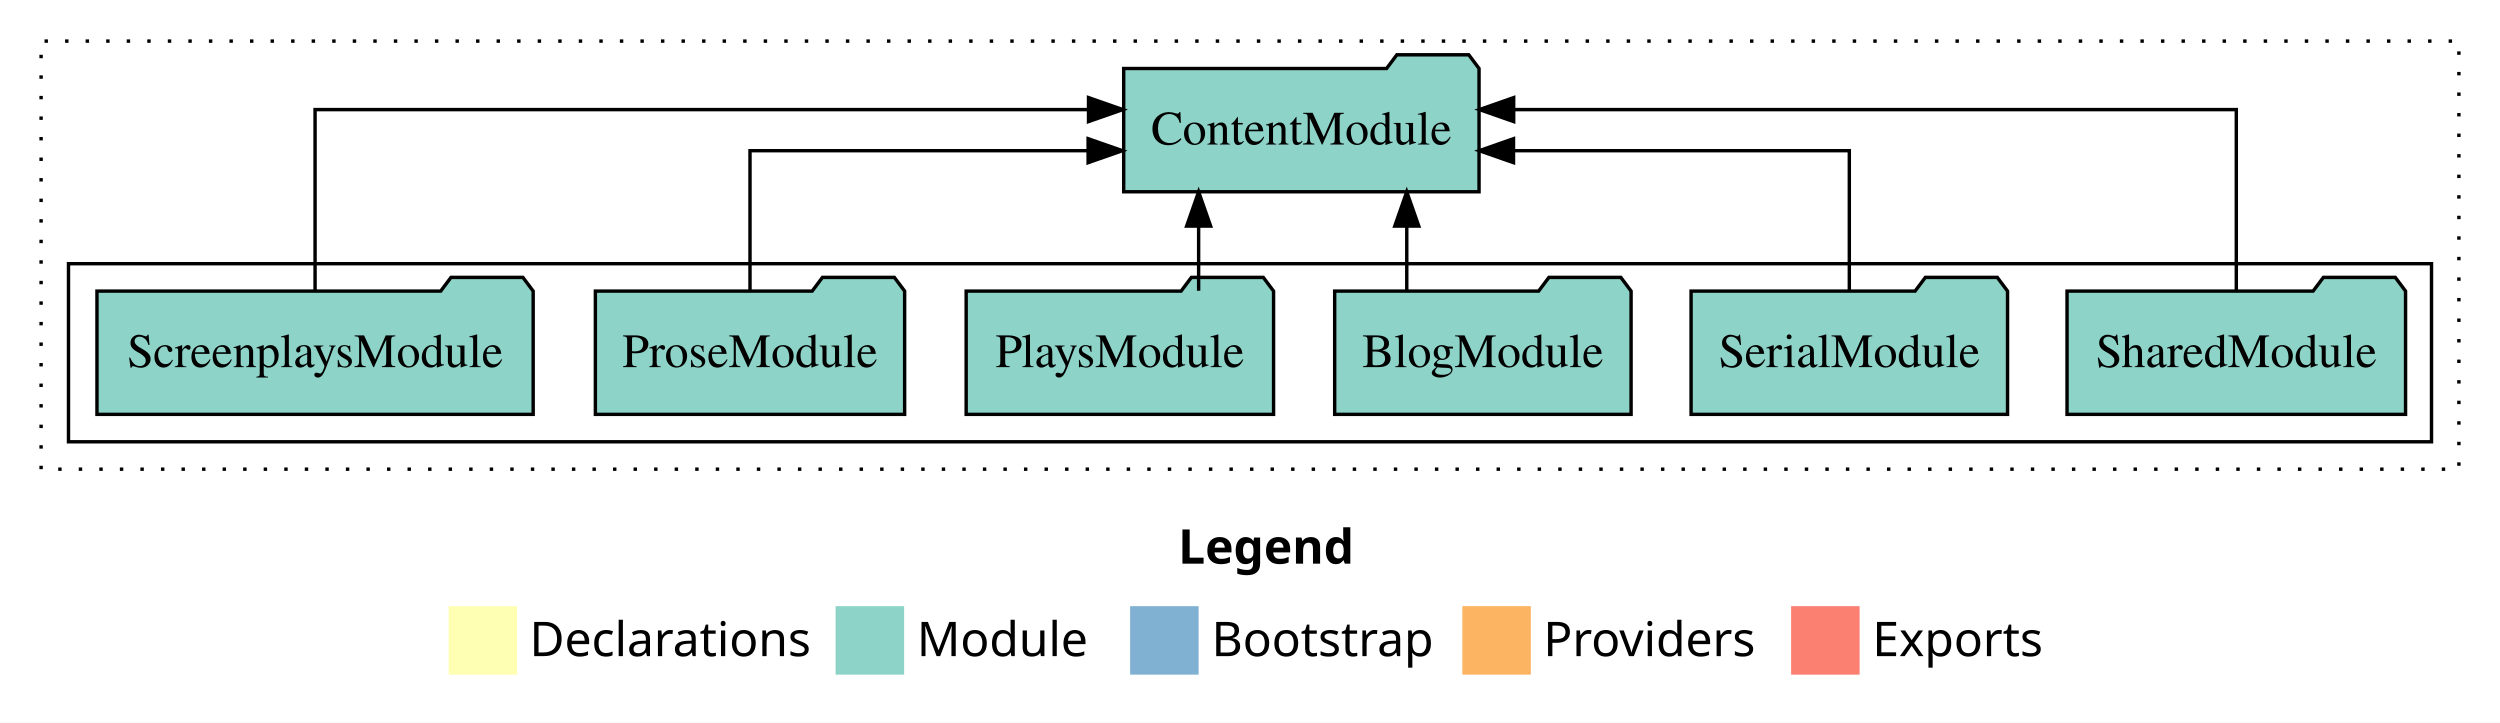
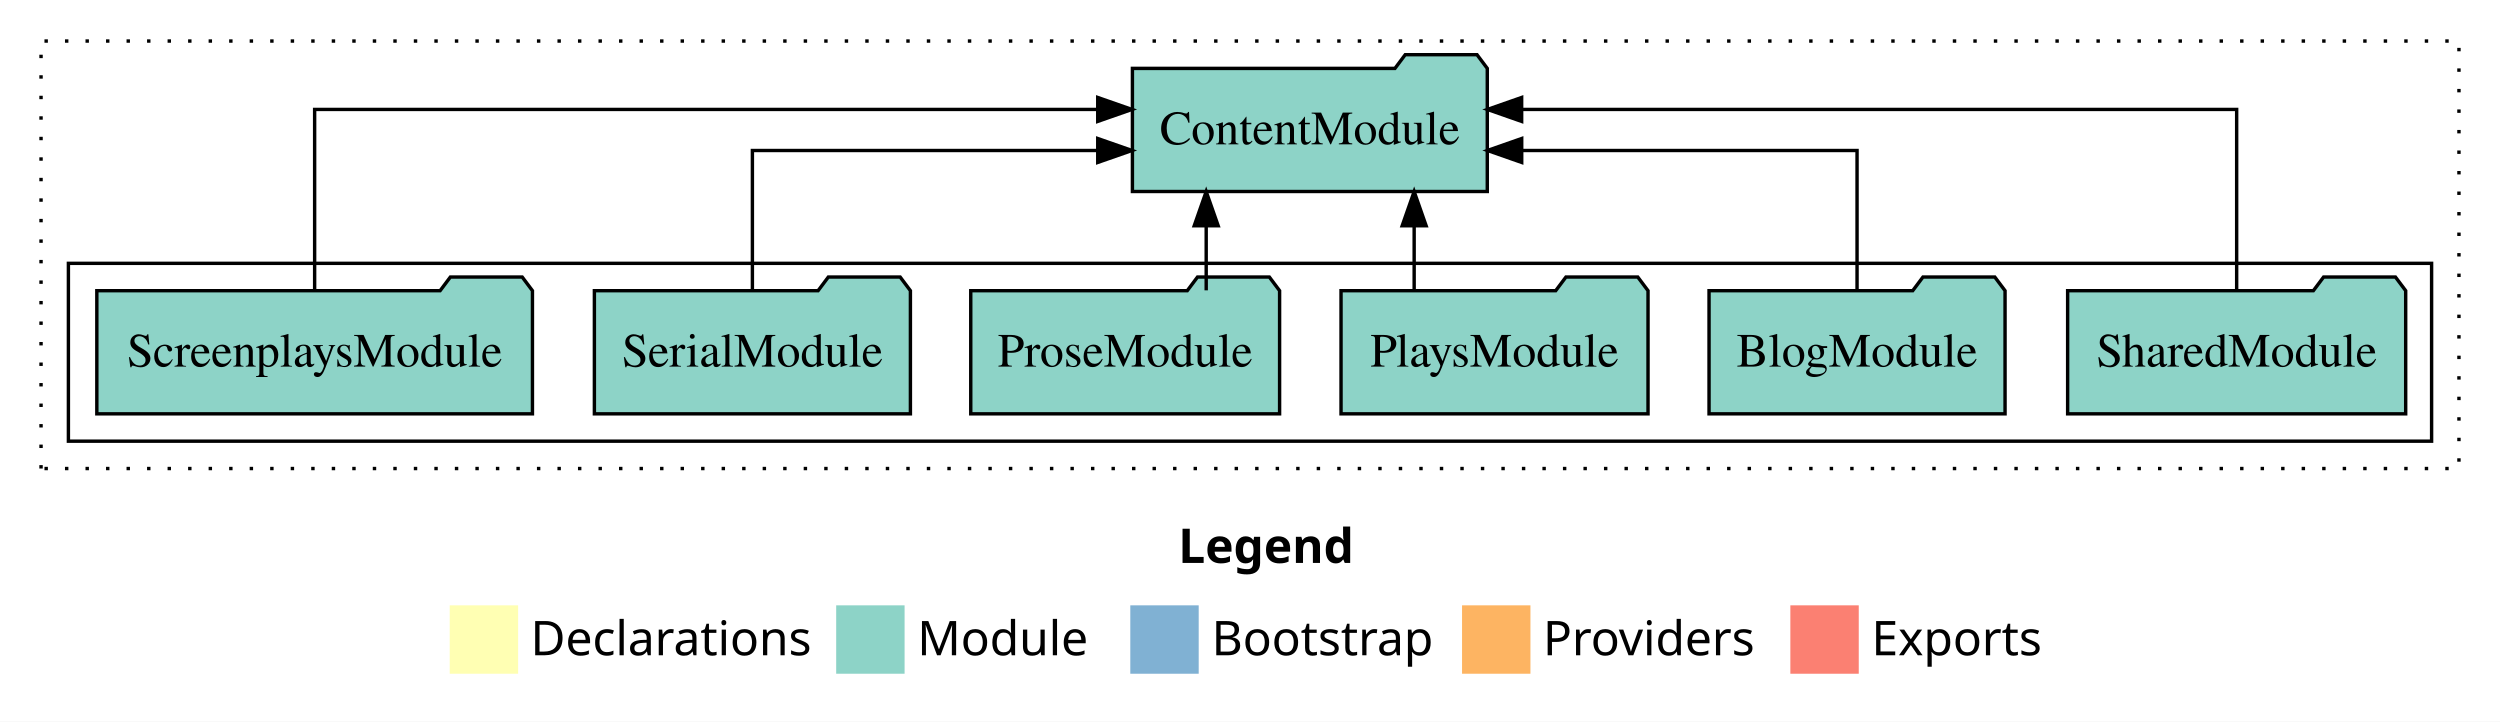
- <svg xmlns="http://www.w3.org/2000/svg" width="730pt" height="211pt" viewBox="0.00 0.00 730.00 211.00">
+ <svg xmlns="http://www.w3.org/2000/svg" width="731pt" height="211pt" viewBox="0.00 0.00 731.00 211.00">
  <g id="graph0" class="graph" transform="scale(1 1) rotate(0) translate(4 207)">
-     <polygon fill="#ffffff" stroke="transparent" points="-4,4 -4,-207 726,-207 726,4 -4,4" />
-     <text text-anchor="start" x="340.009" y="-42.4" font-family="sans-serif" font-weight="bold" font-size="14.00" fill="#000000">Legend</text>
-     <polygon fill="#ffffb3" stroke="transparent" points="127,-10 127,-30 147,-30 147,-10 127,-10" />
-     <text text-anchor="start" x="150.629" y="-15.4" font-family="sans-serif" font-size="14.00" fill="#000000">  Declarations</text>
-     <polygon fill="#8dd3c7" stroke="transparent" points="240,-10 240,-30 260,-30 260,-10 240,-10" />
-     <text text-anchor="start" x="263.725" y="-15.4" font-family="sans-serif" font-size="14.00" fill="#000000">  Module</text>
-     <polygon fill="#80b1d3" stroke="transparent" points="326,-10 326,-30 346,-30 346,-10 326,-10" />
-     <text text-anchor="start" x="349.781" y="-15.4" font-family="sans-serif" font-size="14.00" fill="#000000">  Bootstrap</text>
-     <polygon fill="#fdb462" stroke="transparent" points="423,-10 423,-30 443,-30 443,-10 423,-10" />
-     <text text-anchor="start" x="446.673" y="-15.4" font-family="sans-serif" font-size="14.00" fill="#000000">  Providers</text>
-     <polygon fill="#fb8072" stroke="transparent" points="519,-10 519,-30 539,-30 539,-10 519,-10" />
-     <text text-anchor="start" x="542.726" y="-15.4" font-family="sans-serif" font-size="14.00" fill="#000000">  Exports</text>
+     <polygon fill="#ffffff" stroke="transparent" points="-4,4 -4,-207 727,-207 727,4 -4,4" />
+     <text text-anchor="start" x="340.509" y="-42.4" font-family="sans-serif" font-weight="bold" font-size="14.00" fill="#000000">Legend</text>
+     <polygon fill="#ffffb3" stroke="transparent" points="127.5,-10 127.5,-30 147.5,-30 147.5,-10 127.5,-10" />
+     <text text-anchor="start" x="151.129" y="-15.4" font-family="sans-serif" font-size="14.00" fill="#000000">  Declarations</text>
+     <polygon fill="#8dd3c7" stroke="transparent" points="240.5,-10 240.5,-30 260.5,-30 260.5,-10 240.5,-10" />
+     <text text-anchor="start" x="264.225" y="-15.4" font-family="sans-serif" font-size="14.00" fill="#000000">  Module</text>
+     <polygon fill="#80b1d3" stroke="transparent" points="326.5,-10 326.5,-30 346.5,-30 346.5,-10 326.5,-10" />
+     <text text-anchor="start" x="350.281" y="-15.4" font-family="sans-serif" font-size="14.00" fill="#000000">  Bootstrap</text>
+     <polygon fill="#fdb462" stroke="transparent" points="423.5,-10 423.5,-30 443.5,-30 443.5,-10 423.5,-10" />
+     <text text-anchor="start" x="447.173" y="-15.4" font-family="sans-serif" font-size="14.00" fill="#000000">  Providers</text>
+     <polygon fill="#fb8072" stroke="transparent" points="519.5,-10 519.5,-30 539.5,-30 539.5,-10 519.5,-10" />
+     <text text-anchor="start" x="543.226" y="-15.4" font-family="sans-serif" font-size="14.00" fill="#000000">  Exports</text>
    <g id="clust1" class="cluster">
-       <polygon fill="none" stroke="#000000" stroke-dasharray="1,5" points="8,-70 8,-195 714,-195 714,-70 8,-70" />
+       <polygon fill="none" stroke="#000000" stroke-dasharray="1,5" points="8,-70 8,-195 715,-195 715,-70 8,-70" />
    </g>
    <g id="clust3" class="cluster">
-       <polygon fill="none" stroke="#000000" points="16,-78 16,-130 706,-130 706,-78 16,-78" />
+       <polygon fill="none" stroke="#000000" points="16,-78 16,-130 707,-130 707,-78 16,-78" />
    </g>
    <g id="node1" class="node">
-       <polygon fill="#8dd3c7" stroke="#000000" points="698.423,-122 695.423,-126 674.423,-126 671.423,-122 599.577,-122 599.577,-86 698.423,-86 698.423,-122" />
-       <text text-anchor="middle" x="649" y="-99.8" font-family="Times,serif" font-size="14.00" fill="#000000">SharedModule</text>
+       <polygon fill="#8dd3c7" stroke="#000000" points="699.423,-122 696.423,-126 675.423,-126 672.423,-122 600.577,-122 600.577,-86 699.423,-86 699.423,-122" />
+       <text text-anchor="middle" x="650" y="-99.8" font-family="Times,serif" font-size="14.00" fill="#000000">SharedModule</text>
    </g>
    <g id="node7" class="node">
-       <polygon fill="#8dd3c7" stroke="#000000" points="427.882,-187 424.882,-191 403.882,-191 400.882,-187 324.118,-187 324.118,-151 427.882,-151 427.882,-187" />
-       <text text-anchor="middle" x="376" y="-164.8" font-family="Times,serif" font-size="14.00" fill="#000000">ContentModule</text>
+       <polygon fill="#8dd3c7" stroke="#000000" points="430.882,-187 427.882,-191 406.882,-191 403.882,-187 327.118,-187 327.118,-151 430.882,-151 430.882,-187" />
+       <text text-anchor="middle" x="379" y="-164.8" font-family="Times,serif" font-size="14.00" fill="#000000">ContentModule</text>
    </g>
    <g id="edge1" class="edge">
-       <path fill="none" stroke="#000000" d="M649,-122.284C649,-143.321 649,-175 649,-175 649,-175 437.992,-175 437.992,-175" />
-       <polygon fill="#000000" stroke="#000000" points="437.992,-171.5 427.992,-175 437.992,-178.5 437.992,-171.5" />
+       <path fill="none" stroke="#000000" d="M650,-122.284C650,-143.321 650,-175 650,-175 650,-175 440.931,-175 440.931,-175" />
+       <polygon fill="#000000" stroke="#000000" points="440.931,-171.5 430.931,-175 440.931,-178.5 440.931,-171.5" />
    </g>
    <g id="node2" class="node">
-       <polygon fill="#8dd3c7" stroke="#000000" points="582.204,-122 579.204,-126 558.204,-126 555.204,-122 489.796,-122 489.796,-86 582.204,-86 582.204,-122" />
-       <text text-anchor="middle" x="536" y="-99.8" font-family="Times,serif" font-size="14.00" fill="#000000">SerialModule</text>
+       <polygon fill="#8dd3c7" stroke="#000000" points="582.277,-122 579.277,-126 558.277,-126 555.277,-122 495.723,-122 495.723,-86 582.277,-86 582.277,-122" />
+       <text text-anchor="middle" x="539" y="-99.8" font-family="Times,serif" font-size="14.00" fill="#000000">BlogModule</text>
    </g>
    <g id="edge2" class="edge">
-       <path fill="none" stroke="#000000" d="M536,-122.022C536,-139.373 536,-163 536,-163 536,-163 437.947,-163 437.947,-163" />
-       <polygon fill="#000000" stroke="#000000" points="437.947,-159.5 427.947,-163 437.947,-166.5 437.947,-159.5" />
+       <path fill="none" stroke="#000000" d="M539,-122.022C539,-139.373 539,-163 539,-163 539,-163 440.947,-163 440.947,-163" />
+       <polygon fill="#000000" stroke="#000000" points="440.947,-159.5 430.947,-163 440.947,-166.5 440.947,-159.5" />
    </g>
    <g id="node3" class="node">
-       <polygon fill="#8dd3c7" stroke="#000000" points="472.277,-122 469.277,-126 448.277,-126 445.277,-122 385.723,-122 385.723,-86 472.277,-86 472.277,-122" />
-       <text text-anchor="middle" x="429" y="-99.8" font-family="Times,serif" font-size="14.00" fill="#000000">BlogModule</text>
+       <polygon fill="#8dd3c7" stroke="#000000" points="477.882,-122 474.882,-126 453.882,-126 450.882,-122 388.118,-122 388.118,-86 477.882,-86 477.882,-122" />
+       <text text-anchor="middle" x="433" y="-99.8" font-family="Times,serif" font-size="14.00" fill="#000000">PlaysModule</text>
    </g>
    <g id="edge3" class="edge">
-       <path fill="none" stroke="#000000" d="M406.776,-122.106C406.776,-122.106 406.776,-140.991 406.776,-140.991" />
-       <polygon fill="#000000" stroke="#000000" points="403.276,-140.991 406.776,-150.991 410.276,-140.991 403.276,-140.991" />
+       <path fill="none" stroke="#000000" d="M409.5,-122.106C409.5,-122.106 409.5,-140.991 409.5,-140.991" />
+       <polygon fill="#000000" stroke="#000000" points="406,-140.991 409.5,-150.991 413,-140.991 406,-140.991" />
    </g>
    <g id="node4" class="node">
-       <polygon fill="#8dd3c7" stroke="#000000" points="367.882,-122 364.882,-126 343.882,-126 340.882,-122 278.118,-122 278.118,-86 367.882,-86 367.882,-122" />
-       <text text-anchor="middle" x="323" y="-99.8" font-family="Times,serif" font-size="14.00" fill="#000000">PlaysModule</text>
+       <polygon fill="#8dd3c7" stroke="#000000" points="370.153,-122 367.153,-126 346.153,-126 343.153,-122 279.847,-122 279.847,-86 370.153,-86 370.153,-122" />
+       <text text-anchor="middle" x="325" y="-99.8" font-family="Times,serif" font-size="14.00" fill="#000000">ProseModule</text>
    </g>
    <g id="edge4" class="edge">
-       <path fill="none" stroke="#000000" d="M346,-122.106C346,-122.106 346,-140.991 346,-140.991" />
-       <polygon fill="#000000" stroke="#000000" points="342.5,-140.991 346,-150.991 349.5,-140.991 342.5,-140.991" />
+       <path fill="none" stroke="#000000" d="M348.692,-122.106C348.692,-122.106 348.692,-140.991 348.692,-140.991" />
+       <polygon fill="#000000" stroke="#000000" points="345.193,-140.991 348.692,-150.991 352.193,-140.991 345.193,-140.991" />
    </g>
    <g id="node5" class="node">
-       <polygon fill="#8dd3c7" stroke="#000000" points="260.153,-122 257.153,-126 236.153,-126 233.153,-122 169.847,-122 169.847,-86 260.153,-86 260.153,-122" />
-       <text text-anchor="middle" x="215" y="-99.8" font-family="Times,serif" font-size="14.00" fill="#000000">ProseModule</text>
+       <polygon fill="#8dd3c7" stroke="#000000" points="262.204,-122 259.204,-126 238.204,-126 235.204,-122 169.796,-122 169.796,-86 262.204,-86 262.204,-122" />
+       <text text-anchor="middle" x="216" y="-99.8" font-family="Times,serif" font-size="14.00" fill="#000000">SerialModule</text>
    </g>
    <g id="edge5" class="edge">
-       <path fill="none" stroke="#000000" d="M215,-122.022C215,-139.373 215,-163 215,-163 215,-163 313.728,-163 313.728,-163" />
-       <polygon fill="#000000" stroke="#000000" points="313.728,-166.5 323.728,-163 313.728,-159.5 313.728,-166.5" />
+       <path fill="none" stroke="#000000" d="M216,-122.022C216,-139.373 216,-163 216,-163 216,-163 316.978,-163 316.978,-163" />
+       <polygon fill="#000000" stroke="#000000" points="316.978,-166.5 326.978,-163 316.978,-159.5 316.978,-166.5" />
    </g>
    <g id="node6" class="node">
      <polygon fill="#8dd3c7" stroke="#000000" points="151.687,-122 148.687,-126 127.687,-126 124.687,-122 24.313,-122 24.313,-86 151.687,-86 151.687,-122" />
      <text text-anchor="middle" x="88" y="-99.8" font-family="Times,serif" font-size="14.00" fill="#000000">ScreenplaysModule</text>
    </g>
    <g id="edge6" class="edge">
-       <path fill="none" stroke="#000000" d="M88,-122.284C88,-143.321 88,-175 88,-175 88,-175 313.845,-175 313.845,-175" />
-       <polygon fill="#000000" stroke="#000000" points="313.845,-178.5 323.845,-175 313.845,-171.5 313.845,-178.5" />
+       <path fill="none" stroke="#000000" d="M88,-122.284C88,-143.321 88,-175 88,-175 88,-175 316.975,-175 316.975,-175" />
+       <polygon fill="#000000" stroke="#000000" points="316.975,-178.5 326.975,-175 316.975,-171.5 316.975,-178.5" />
    </g>
  </g>
</svg>
